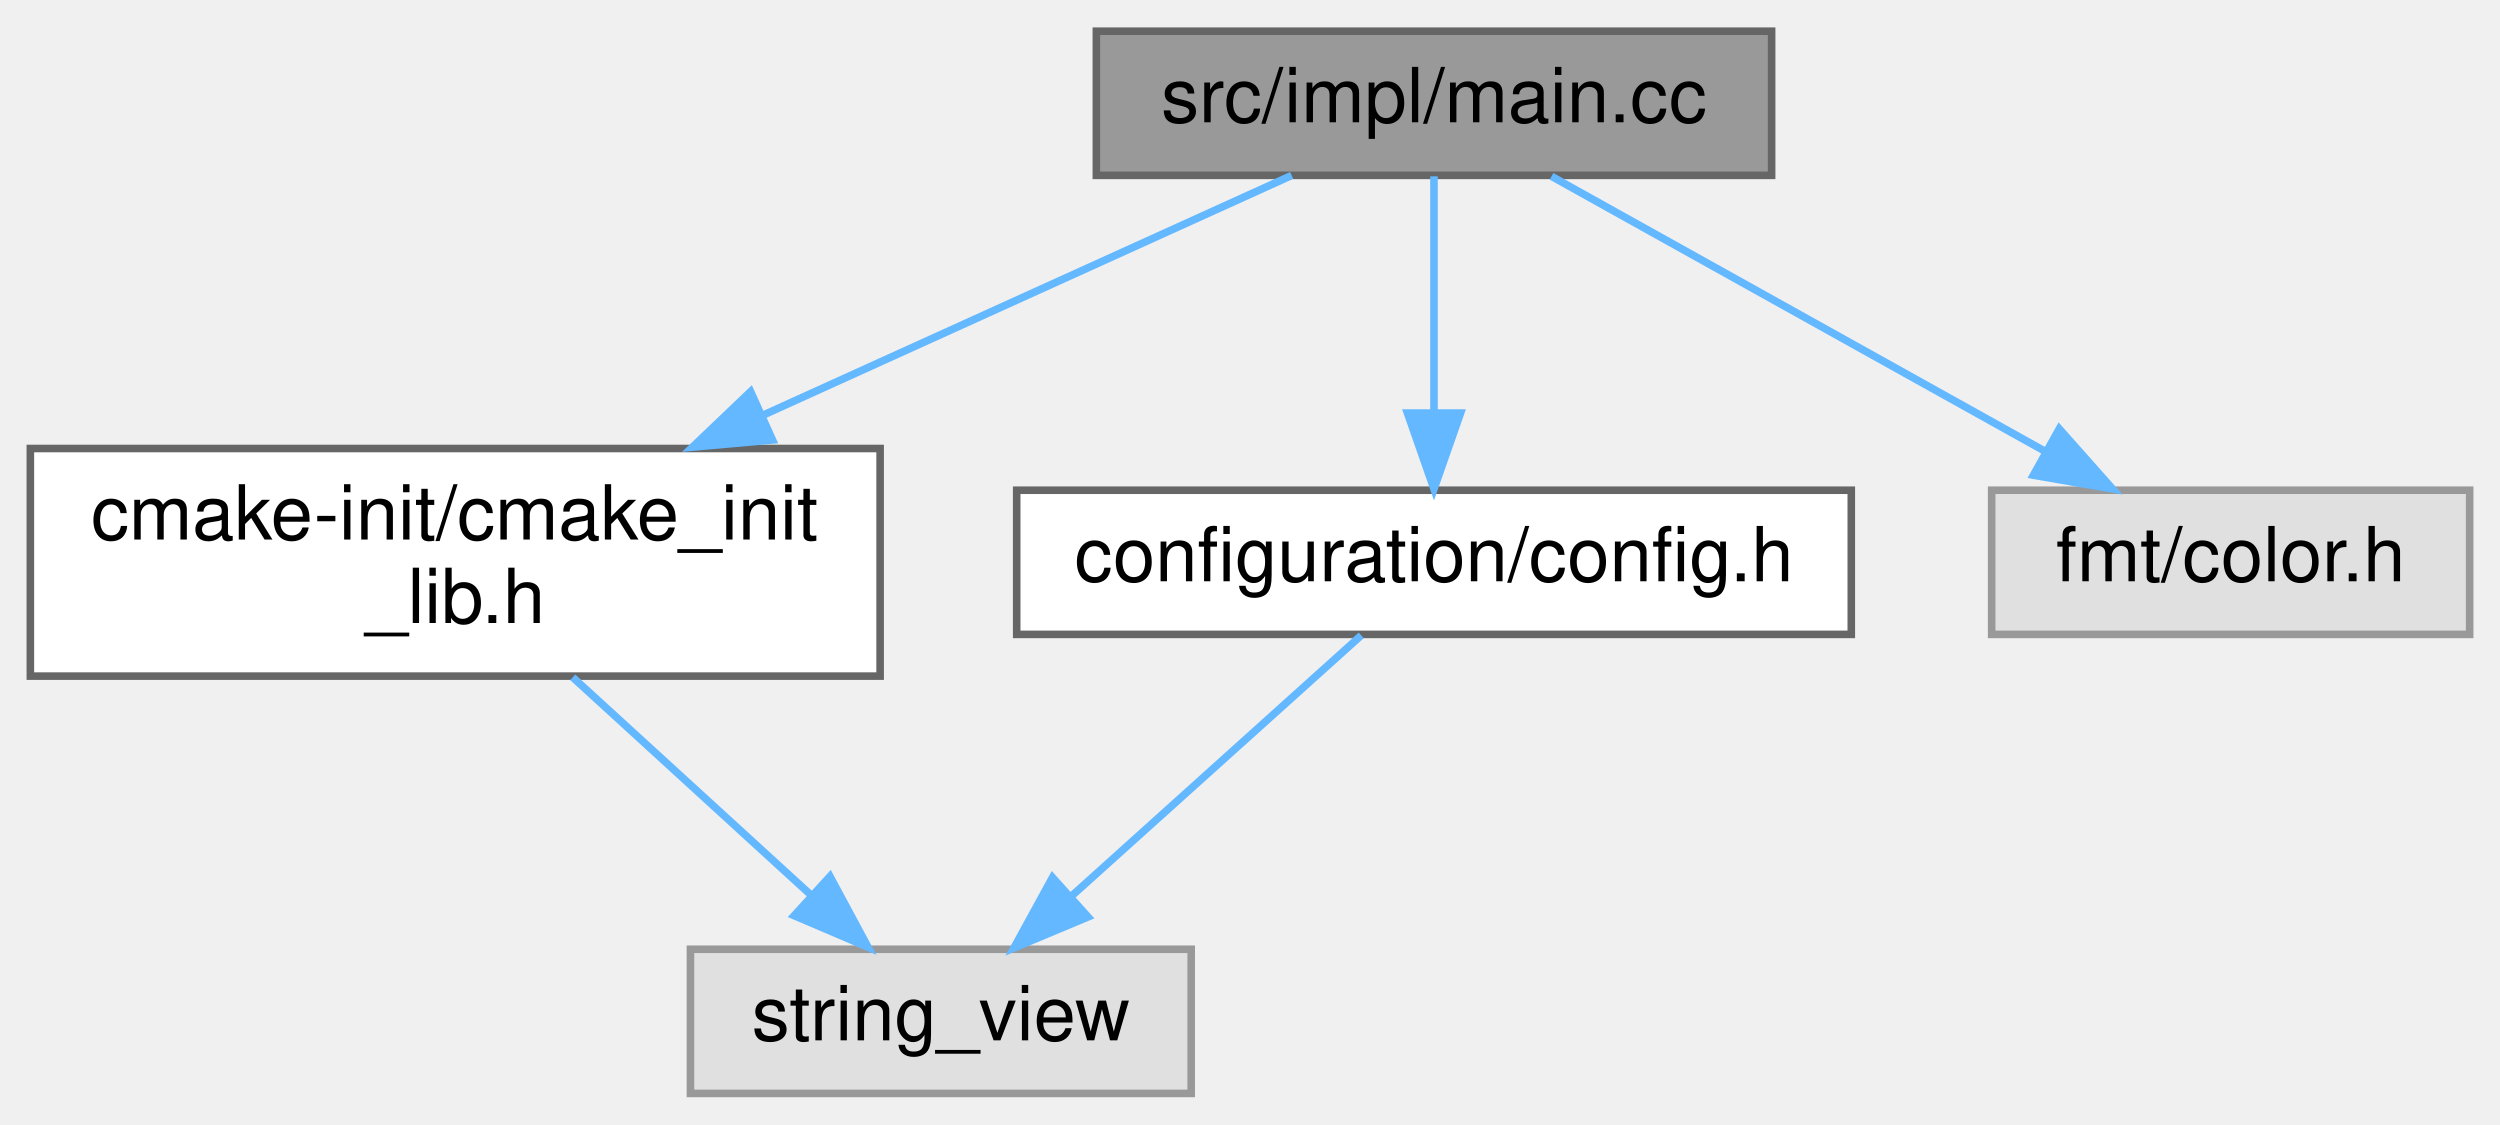
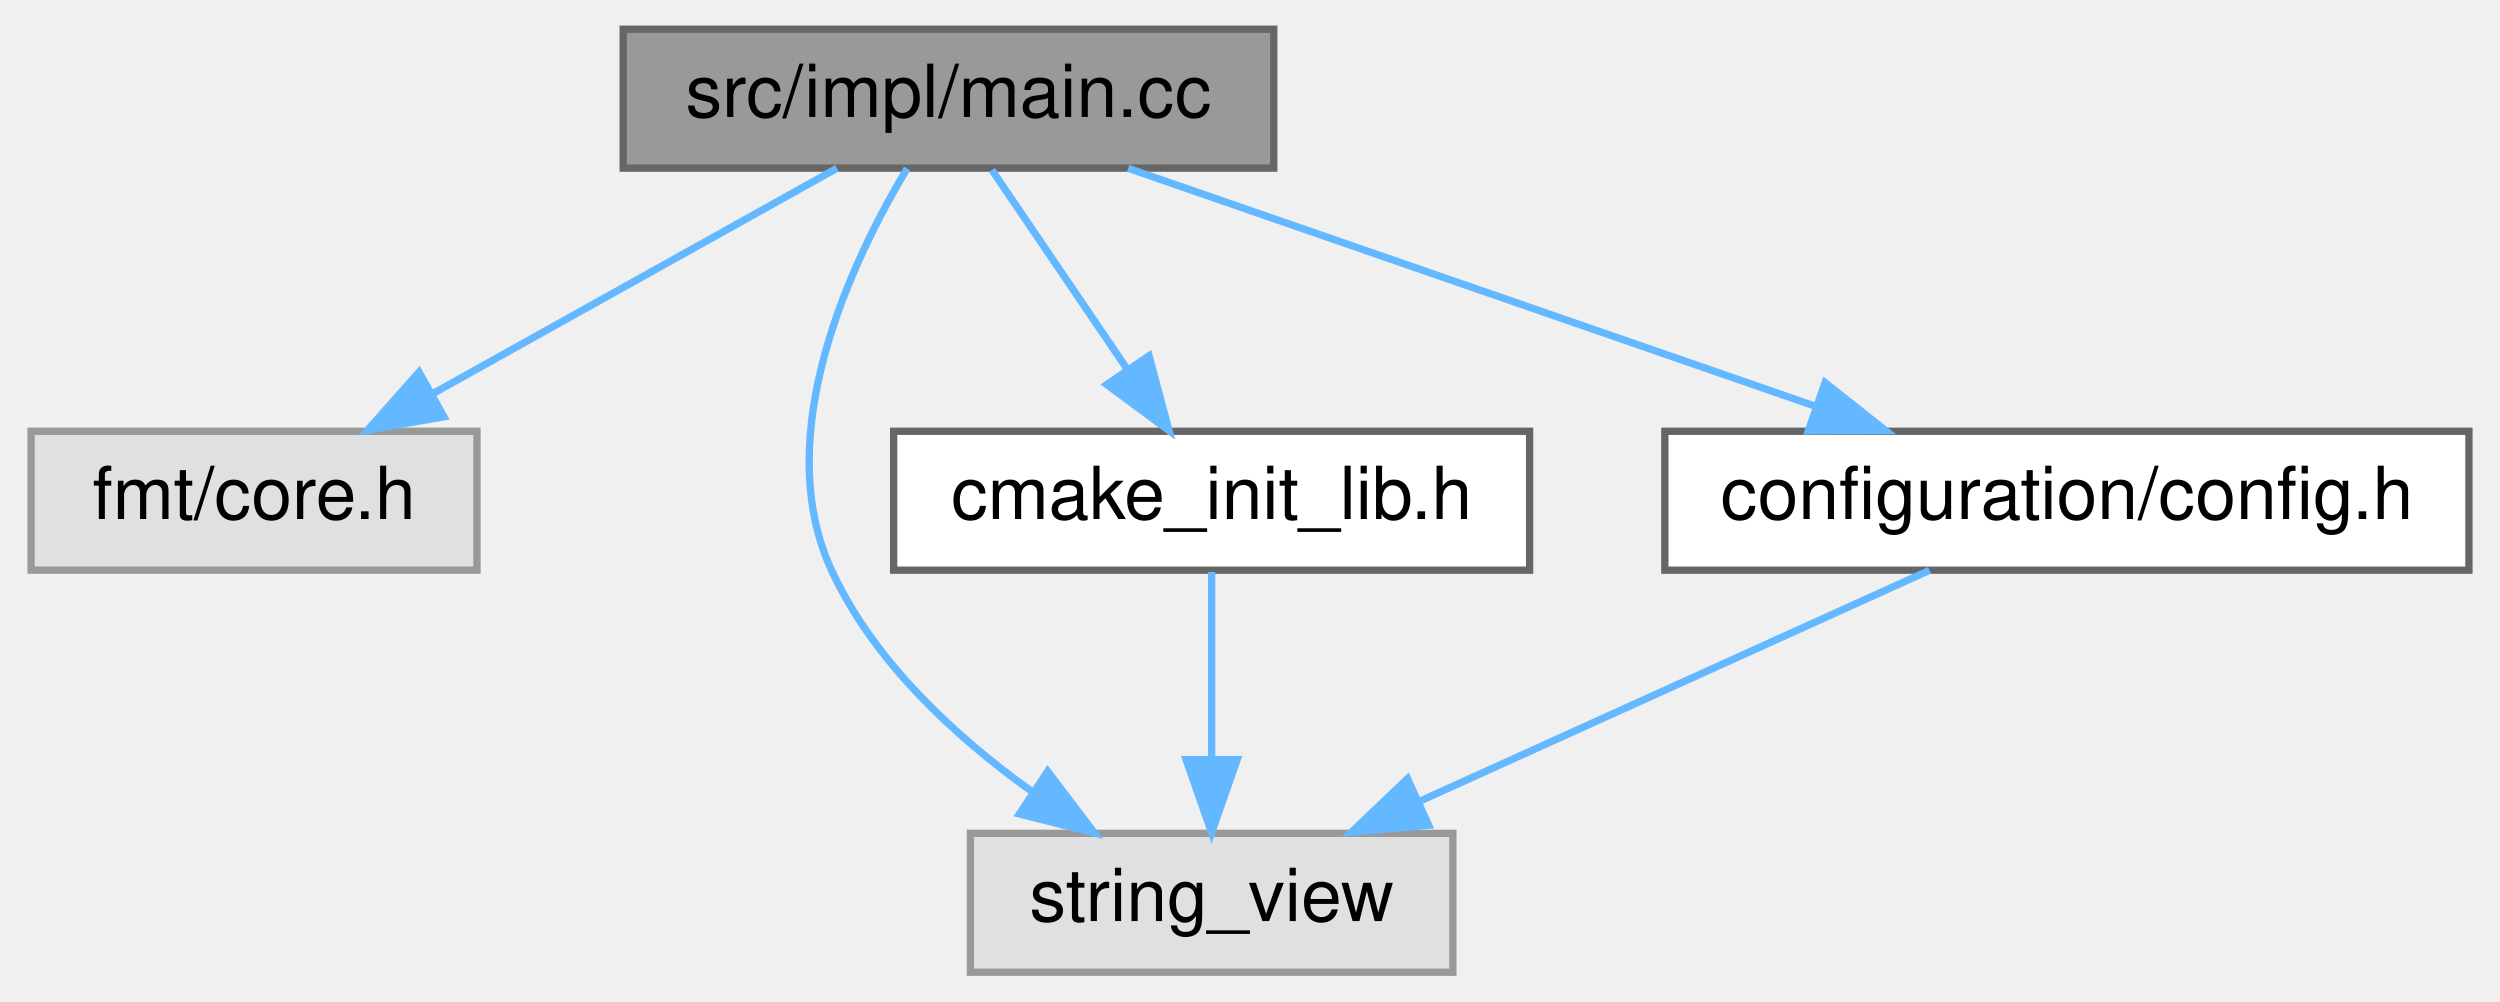
- <svg xmlns="http://www.w3.org/2000/svg" xmlns:xlink="http://www.w3.org/1999/xlink" width="329pt" height="148pt" viewBox="0.00 0.00 329.50 148.00">
-   <g id="graph0" class="graph" transform="scale(1 1) rotate(0) translate(4 144)">
+ <svg xmlns="http://www.w3.org/2000/svg" xmlns:xlink="http://www.w3.org/1999/xlink" width="342pt" height="137pt" viewBox="0.00 0.00 341.50 137.00">
+   <g id="graph0" class="graph" transform="scale(1 1) rotate(0) translate(4 133)">
    <g id="node1" class="node">
      <g id="a_node1">
        <a xlink:title=" ">
-           <polygon fill="#999999" stroke="#666666" points="229.5,-140 140.5,-140 140.5,-121 229.5,-121 229.5,-140" />
-           <text text-anchor="middle" x="185" y="-128" font-family="Helvetica,sans-Serif" font-size="10.00">src/impl/main.cc</text>
+           <polygon fill="#999999" stroke="#666666" points="170,-129 81,-129 81,-110 170,-110 170,-129" />
+           <text text-anchor="middle" x="125.5" y="-117" font-family="Helvetica,sans-Serif" font-size="10.00">src/impl/main.cc</text>
        </a>
      </g>
    </g>
    <g id="node2" class="node">
      <g id="a_node2">
-         <a xlink:href="cmake__init__lib_8h.html" target="_top" xlink:title=" ">
-           <polygon fill="white" stroke="#666666" points="112,-85 0,-85 0,-55 112,-55 112,-85" />
-           <text text-anchor="start" x="8" y="-73" font-family="Helvetica,sans-Serif" font-size="10.00">cmake-init/cmake_init</text>
-           <text text-anchor="middle" x="56" y="-62" font-family="Helvetica,sans-Serif" font-size="10.00">_lib.h</text>
+         <a xlink:title=" ">
+           <polygon fill="#e0e0e0" stroke="#999999" points="61,-74 0,-74 0,-55 61,-55 61,-74" />
+           <text text-anchor="middle" x="30.5" y="-62" font-family="Helvetica,sans-Serif" font-size="10.00">fmt/core.h</text>
        </a>
      </g>
    </g>
    <g id="edge1" class="edge">
-       <path fill="none" stroke="#63b8ff" d="M166.24,-120.99C148.06,-112.75 119.9,-99.98 96.58,-89.4" />
-       <polygon fill="#63b8ff" stroke="#63b8ff" points="97.82,-86.12 87.26,-85.18 94.93,-92.5 97.82,-86.12" />
+       <path fill="none" stroke="#63b8ff" d="M110.24,-109.98C95.37,-101.69 72.52,-88.94 55.08,-79.22" />
+       <polygon fill="#63b8ff" stroke="#63b8ff" points="56.48,-75.99 46.04,-74.17 53.07,-82.1 56.48,-75.99" />
+     </g>
+     <g id="node3" class="node">
+       <g id="a_node3">
+         <a xlink:title=" ">
+           <polygon fill="#e0e0e0" stroke="#999999" points="194.5,-19 128.5,-19 128.5,0 194.5,0 194.5,-19" />
+           <text text-anchor="middle" x="161.5" y="-7" font-family="Helvetica,sans-Serif" font-size="10.00">string_view</text>
+         </a>
+       </g>
+     </g>
+     <g id="edge2" class="edge">
+       <path fill="none" stroke="#63b8ff" d="M119.84,-109.95C112.33,-97.43 100.94,-73.59 109.5,-55 115.25,-42.52 126.41,-32.24 136.92,-24.71" />
+       <polygon fill="#63b8ff" stroke="#63b8ff" points="139.07,-27.49 145.47,-19.05 135.2,-21.65 139.07,-27.49" />
    </g>
    <g id="node4" class="node">
      <g id="a_node4">
-         <a xlink:href="config_8h.html" target="_top" xlink:title=" ">
-           <polygon fill="white" stroke="#666666" points="240,-79.5 130,-79.5 130,-60.5 240,-60.5 240,-79.5" />
-           <text text-anchor="middle" x="185" y="-67.5" font-family="Helvetica,sans-Serif" font-size="10.00">configuration/config.h</text>
+         <a xlink:href="cmake__init__lib_8h.html" target="_top" xlink:title=" ">
+           <polygon fill="white" stroke="#666666" points="205,-74 118,-74 118,-55 205,-55 205,-74" />
+           <text text-anchor="middle" x="161.5" y="-62" font-family="Helvetica,sans-Serif" font-size="10.00">cmake_init_lib.h</text>
        </a>
      </g>
    </g>
    <g id="edge3" class="edge">
-       <path fill="none" stroke="#63b8ff" d="M185,-120.87C185,-112.75 185,-100.31 185,-89.89" />
-       <polygon fill="#63b8ff" stroke="#63b8ff" points="188.5,-89.67 185,-79.67 181.5,-89.67 188.5,-89.67" />
+       <path fill="none" stroke="#63b8ff" d="M131.44,-109.75C136.48,-102.34 143.84,-91.5 150.01,-82.41" />
+       <polygon fill="#63b8ff" stroke="#63b8ff" points="152.94,-84.33 155.67,-74.09 147.15,-80.39 152.94,-84.33" />
    </g>
    <g id="node5" class="node">
      <g id="a_node5">
-         <a xlink:title=" ">
-           <polygon fill="#e0e0e0" stroke="#999999" points="321.5,-79.5 258.5,-79.5 258.5,-60.5 321.5,-60.5 321.5,-79.5" />
-           <text text-anchor="middle" x="290" y="-67.5" font-family="Helvetica,sans-Serif" font-size="10.00">fmt/color.h</text>
+         <a xlink:href="config_8h.html" target="_top" xlink:title=" ">
+           <polygon fill="white" stroke="#666666" points="333.5,-74 223.5,-74 223.5,-55 333.5,-55 333.5,-74" />
+           <text text-anchor="middle" x="278.5" y="-62" font-family="Helvetica,sans-Serif" font-size="10.00">configuration/config.h</text>
        </a>
      </g>
    </g>
    <g id="edge5" class="edge">
-       <path fill="none" stroke="#63b8ff" d="M200.49,-120.87C217.63,-111.32 245.47,-95.81 265.56,-84.62" />
-       <polygon fill="#63b8ff" stroke="#63b8ff" points="267.41,-87.59 274.44,-79.67 264,-81.48 267.41,-87.59" />
-     </g>
-     <g id="node3" class="node">
-       <g id="a_node3">
-         <a xlink:title=" ">
-           <polygon fill="#e0e0e0" stroke="#999999" points="153,-19 87,-19 87,0 153,0 153,-19" />
-           <text text-anchor="middle" x="120" y="-7" font-family="Helvetica,sans-Serif" font-size="10.00">string_view</text>
-         </a>
-       </g>
-     </g>
-     <g id="edge2" class="edge">
-       <path fill="none" stroke="#63b8ff" d="M71.49,-54.84C80.97,-46.17 93.11,-35.08 102.88,-26.15" />
-       <polygon fill="#63b8ff" stroke="#63b8ff" points="105.39,-28.6 110.41,-19.27 100.67,-23.43 105.39,-28.6" />
+       <path fill="none" stroke="#63b8ff" d="M150.08,-109.98C175.55,-101.16 215.54,-87.31 244.13,-77.41" />
+       <polygon fill="#63b8ff" stroke="#63b8ff" points="245.42,-80.66 253.73,-74.08 243.13,-74.05 245.42,-80.66" />
    </g>
    <g id="edge4" class="edge">
-       <path fill="none" stroke="#63b8ff" d="M175.41,-60.37C165.42,-51.38 149.57,-37.11 137.37,-26.14" />
-       <polygon fill="#63b8ff" stroke="#63b8ff" points="139.4,-23.26 129.63,-19.17 134.72,-28.46 139.4,-23.26" />
+       <path fill="none" stroke="#63b8ff" d="M161.5,-54.75C161.5,-47.8 161.5,-37.85 161.5,-29.13" />
+       <polygon fill="#63b8ff" stroke="#63b8ff" points="165,-29.09 161.5,-19.09 158,-29.09 165,-29.09" />
+     </g>
+     <g id="edge6" class="edge">
+       <path fill="none" stroke="#63b8ff" d="M259.7,-54.98C240.88,-46.46 211.68,-33.23 190,-23.41" />
+       <polygon fill="#63b8ff" stroke="#63b8ff" points="191.19,-20.11 180.64,-19.17 188.3,-26.48 191.19,-20.11" />
    </g>
  </g>
</svg>
